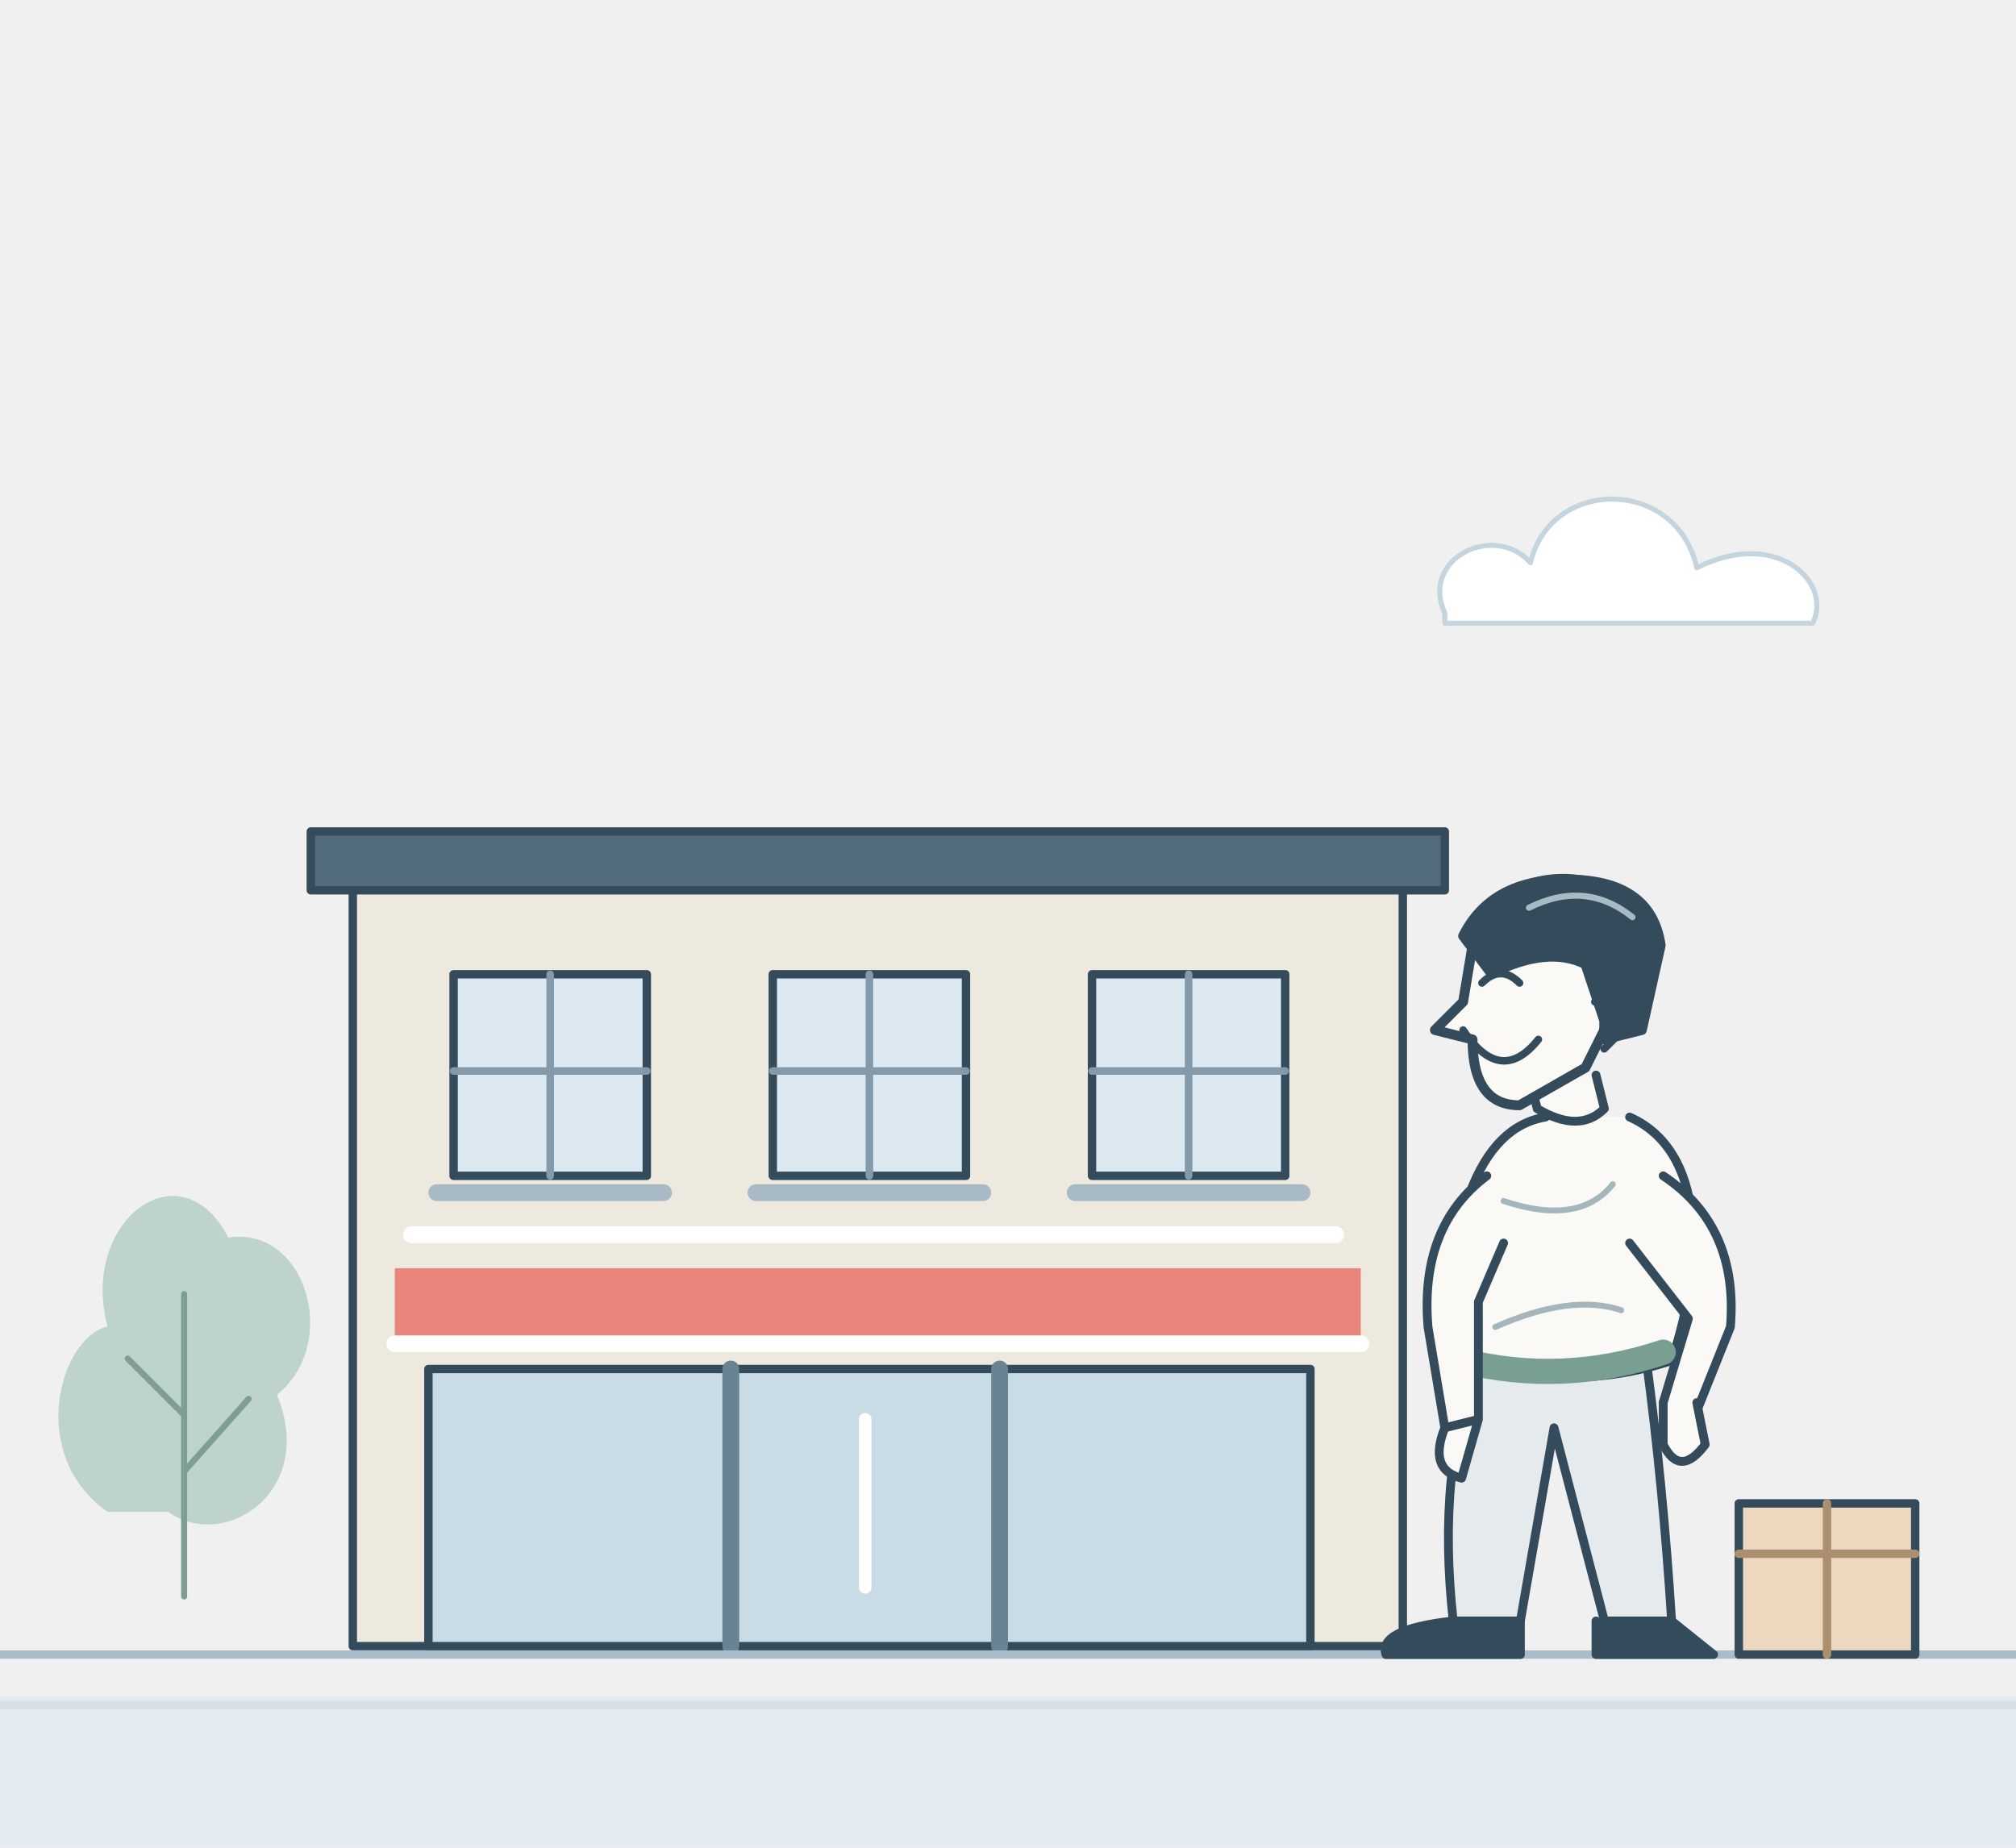
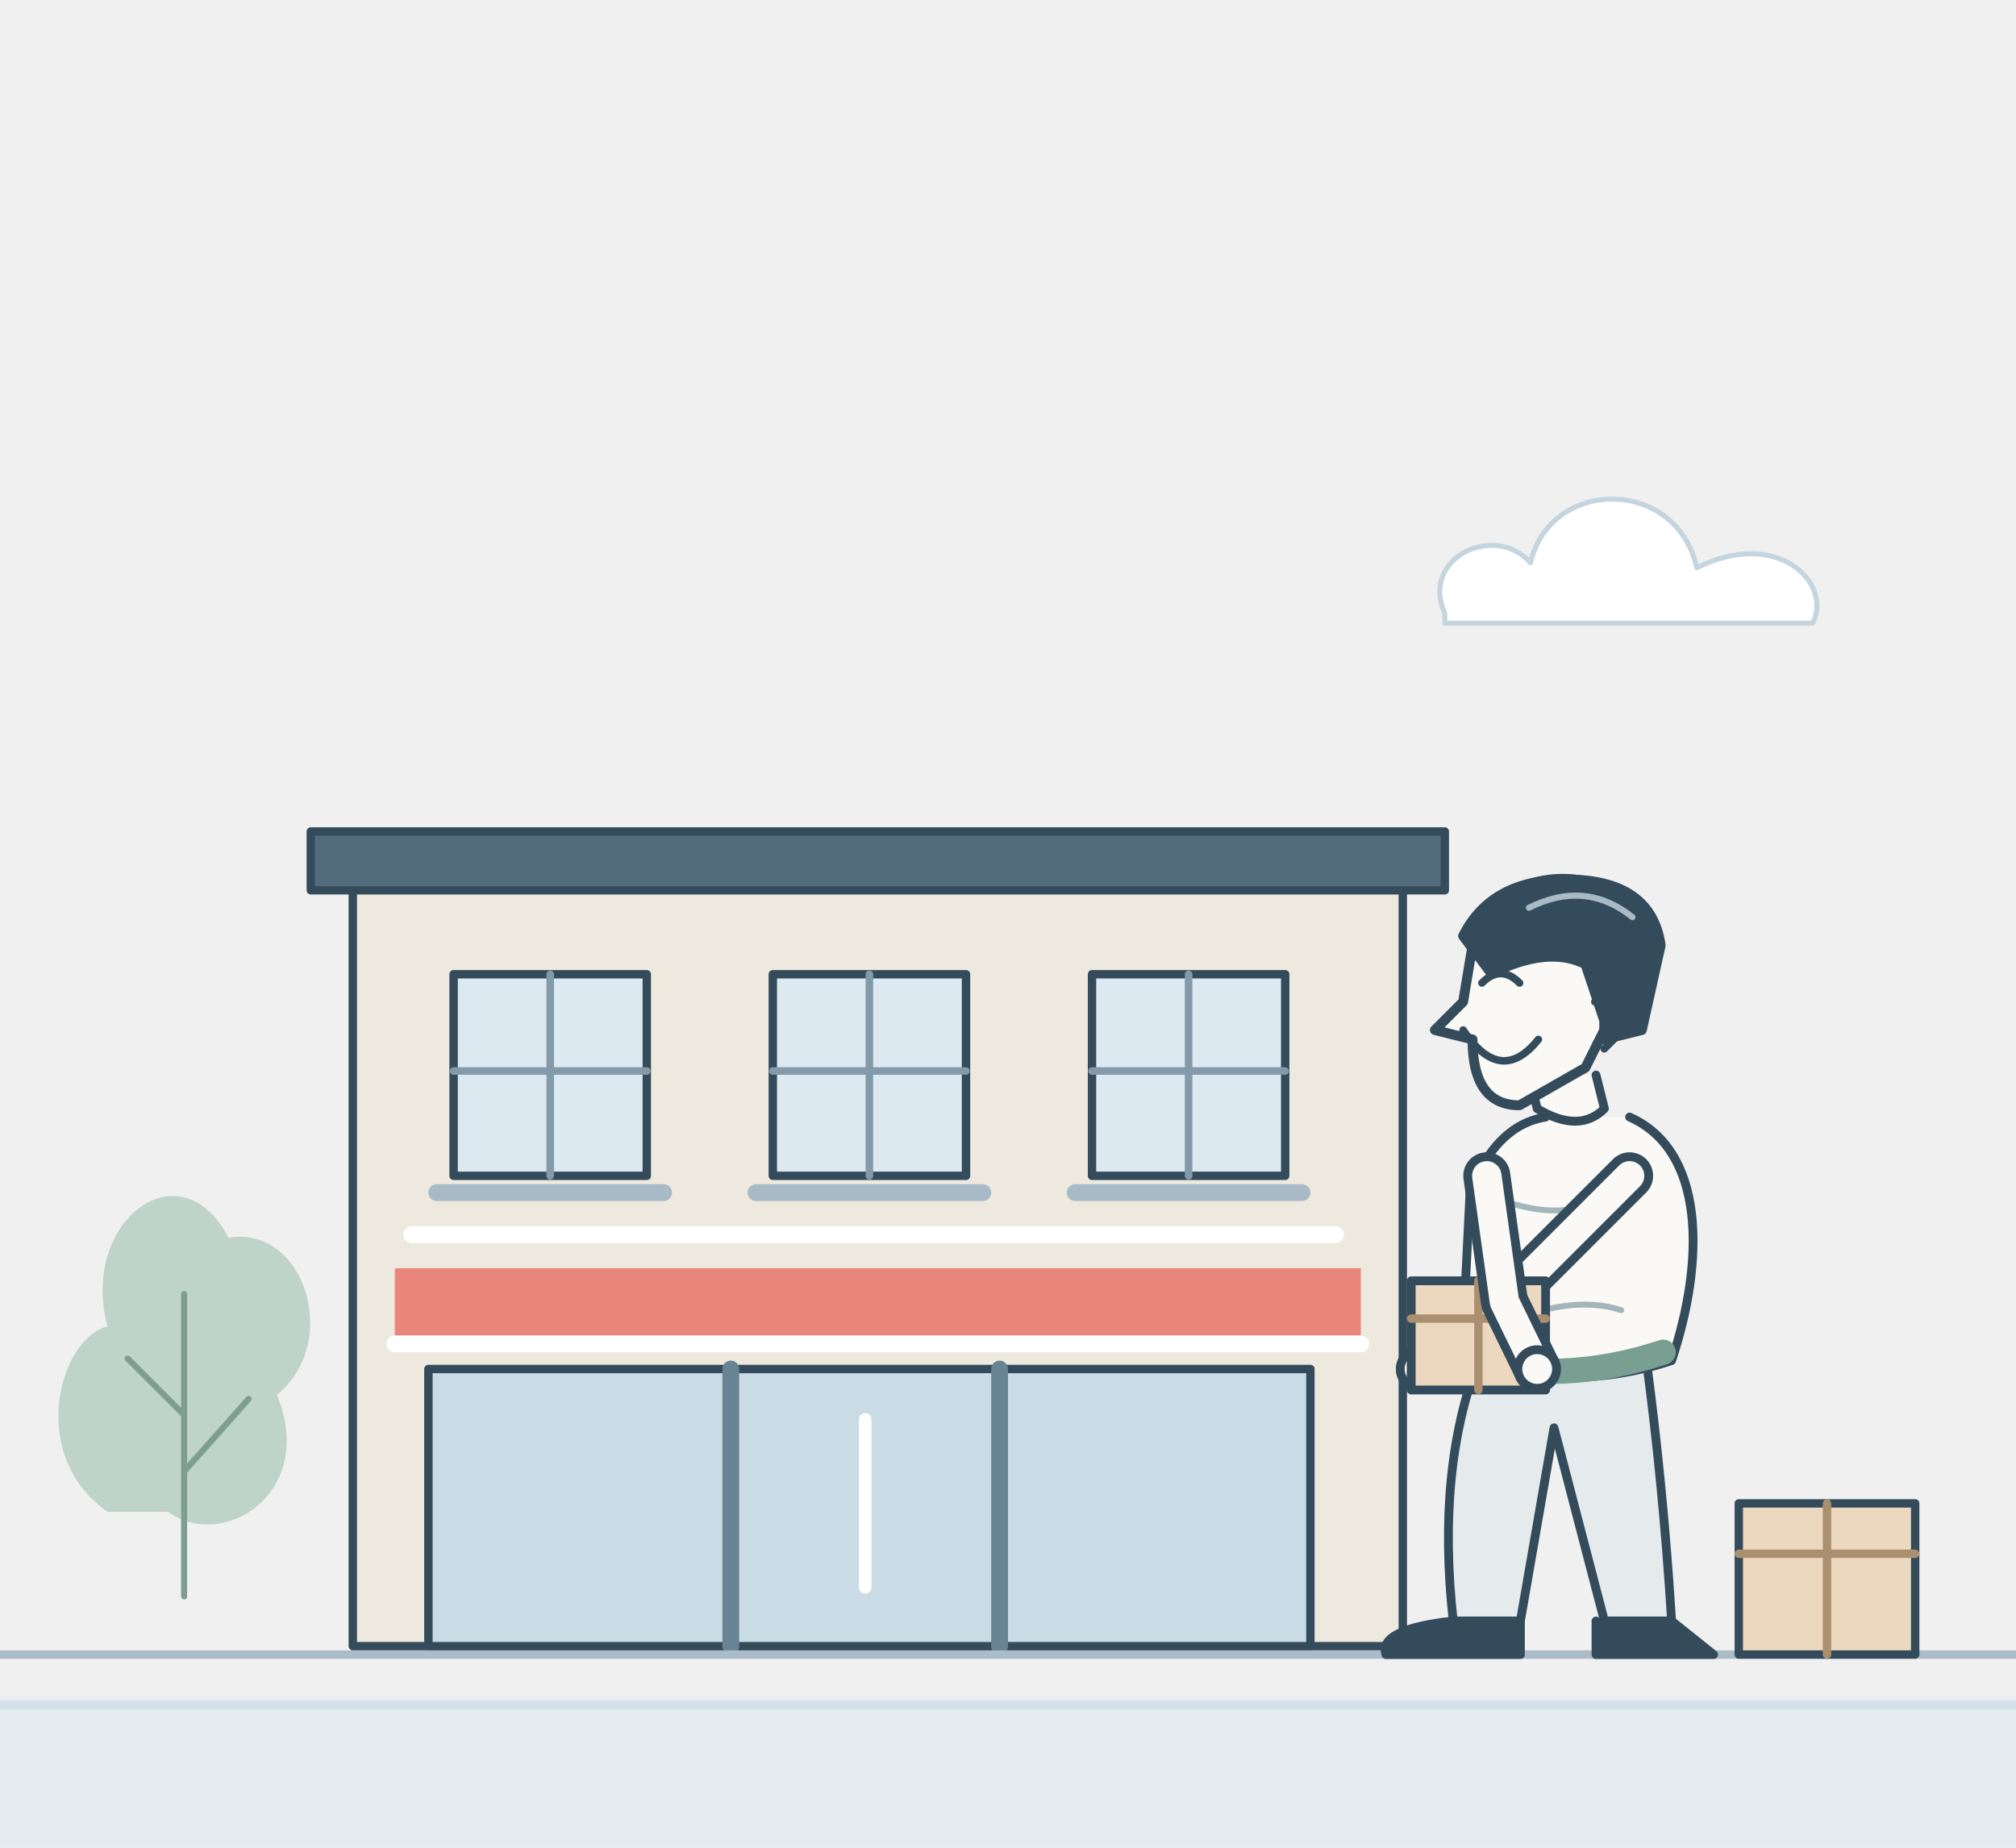
<svg xmlns="http://www.w3.org/2000/svg" class="people-scene" aria-hidden="true" focusable="false" viewBox="0 0 240 220" width="240" height="220" fill="none">
  <g stroke="#344b5b" stroke-width="1" stroke-linejoin="round" stroke-linecap="round">
    <g class="cloud-drift">
      <path transform="translate(172 64) scale(0.6)" d="M0 15C-5 4 10-3 17 5 21-12 46-12 50 6 66-2 77 9 73 17H0Z" fill="#fff" stroke="#c5d5df" stroke-width="1" />
    </g>
    <rect x="42" y="105" width="125" height="91" fill="#eee9df" />
    <path d="M37 99H172V106H37Z" fill="#526c7c" />
    <rect x="54" y="116" width="23" height="24" fill="#dce9f0" />
    <path d="M65.5 116v24M54 127.52h23" stroke="#829aaa" stroke-width=".9" />
    <path d="M52 142h27" stroke="#a7bac6" stroke-width="2" />
    <rect x="92" y="116" width="23" height="24" fill="#dce9f0" />
    <path d="M103.5 116v24M92 127.52h23" stroke="#829aaa" stroke-width=".9" />
    <path d="M90 142h27" stroke="#a7bac6" stroke-width="2" />
    <rect x="130" y="116" width="23" height="24" fill="#dce9f0" />
    <path d="M141.5 116v24M130 127.52h23" stroke="#829aaa" stroke-width=".9" />
    <path d="M128 142h27" stroke="#a7bac6" stroke-width="2" />
    <rect x="47" y="151" width="115" height="9" fill="#e9867c" stroke="none" />
    <path d="M47 160H162" stroke="#fff" stroke-width="2" />
    <rect x="51" y="163" width="105" height="33" fill="#c9dce5" />
    <path d="M87 163V196M119 163V196" stroke="#688493" stroke-width="2" />
    <path d="M103 169v20" stroke="#fff" stroke-width="1.5" />
    <path d="M49 147H159" stroke="#fff" stroke-width="2" />
    <g transform="translate(20 180) scale(0.48)">
      <path d="M-15 0C-35-14-27-43-15-46C-22-72 3-91 15-68C34-71 43-42 27-29C37-5 14 10 0 0Z" fill="#bed3c9" stroke="none" />
      <path d="M4 21V-54M4-24L-10-38M4-10L20-28" stroke="#7e9d93" stroke-width="1.5" />
    </g>
    <path d="M0 197H240" stroke="#a9bcc8" stroke-width="1" />
    <path d="M0 202H240V220H0Z" fill="#e5ecf1" stroke="none" />
    <path d="M0 203H240" stroke="#d4dfe7" stroke-width="1" />
    <g stroke="#344b5b" stroke-width="1" stroke-linecap="round" stroke-linejoin="round">
      <g class="parcel">
        <path d="M207 179H228V197H207Z" fill="#ecd7bf" />
        <path d="M217.5 179V197M207 185H228" fill="none" stroke="#ab906f" />
      </g>
      <g class="neighbour" transform="translate(186 197) scale(-1 1)" style="--phase:-2.5s">
        <g class="neighbour-body" stroke="#344b5b" stroke-width="1.05" stroke-linecap="round" stroke-linejoin="round" fill="none">
          <path d="M-10-35Q-12-20-13-4H-5L1-27 5-4H13Q15-22 10-35" fill="#e5ebed" />
          <path d="M-13-4L-18 0H-4V-4M5-4V0H21Q22-3 13-4" fill="#344b5b" />
          <path d="M-8-64C-17-60-17-47-13-35Q-1-31 12-35L11-55Q8-63 2-64" fill="#faf9f5" />
-           <path d="M-12-57Q-21-51-20-39L-16-29Q-13-27-12-30L-15-40-8-49" fill="#faf9f5" />
-           <path d="M-16-30L-17-25Q-14-21-12-25L-12-30" fill="#faf9f5" />
          <path d="M-6-56Q-2-51 7-54M-7-41Q-1-43 8-39" stroke="#a4b5bc" stroke-width=".7" />
          <path d="M-12-36Q0-32 12-35" stroke="#799e92" stroke-width="3" />
-           <g class="neighbour-arm gesturing" fill="#faf9f5">
-             <path d="M9-57Q17-51 16-39L14-27 10-28 10-42 7-49M14-27Q16-22 12-21L10-28" />
+           <g class="act" data-act="lift">
+             <path class="far-o" d="M-8.0 -57.0L3.5 -45.5L17.0 -34.0" fill="none" stroke="#344b5b" stroke-width="5.6" />
+             <path class="far-i" d="M-8.0 -57.0L3.5 -45.5L17.0 -34.0" fill="none" stroke="#faf9f5" stroke-width="3.5" />
+             <circle class="far-h" cx="17.0" cy="-34.0" r="2.3" fill="#faf9f5" stroke="#344b5b" stroke-width="1.05" />
+             <g class="box" transform="translate(0 0)">
+               <rect x="2" y="-44.5" width="16" height="13" fill="#ecd7bf" stroke="#344b5b" stroke-width="1.05" />
+               <path d="M10-44.5v13M2-40h16" fill="none" stroke="#ab906f" stroke-width="1" />
+             </g>
+             <path class="near-o" d="M9.0 -57.0L6.9 -42.0L3.0 -34.0" fill="none" stroke="#344b5b" stroke-width="5.6" />
+             <path class="near-i" d="M9.0 -57.0L6.9 -42.0L3.0 -34.0" fill="none" stroke="#faf9f5" stroke-width="3.5" />
+             <circle class="near-h" cx="3.0" cy="-34.0" r="2.3" fill="#faf9f5" stroke="#344b5b" stroke-width="1.05" />
          </g>
          <path d="M-4-69L-5-65Q-2-62 3-65L4-69" fill="#faf9f5" />
          <g class="neighbour-head">
            <g transform="translate(-.5 13) scale(1.12)">
              <path d="M-8-86C-10-95 7-98 10-87L11-81 14-78 10-77Q10-70 5-70L-2-74-5-80" fill="#faf9f5" />
              <path d="M-8-78L-10-87Q-9-94 0-94 8-94 11-88L8-84Q2-87-2-85L-4-79-4-77Z" fill="#344b5b" />
              <path d="M-7-90Q-2-94 4-91" fill="none" stroke="#a8bbc4" stroke-width=".65" />
              <path d="M-3-81Q-8-85-7-79L-4-76M5-83Q7-85 9-83M3-77Q7-72 11-78" stroke-width=".8" />
            </g>
          </g>
        </g>
      </g>
    </g>
  </g>
</svg>
